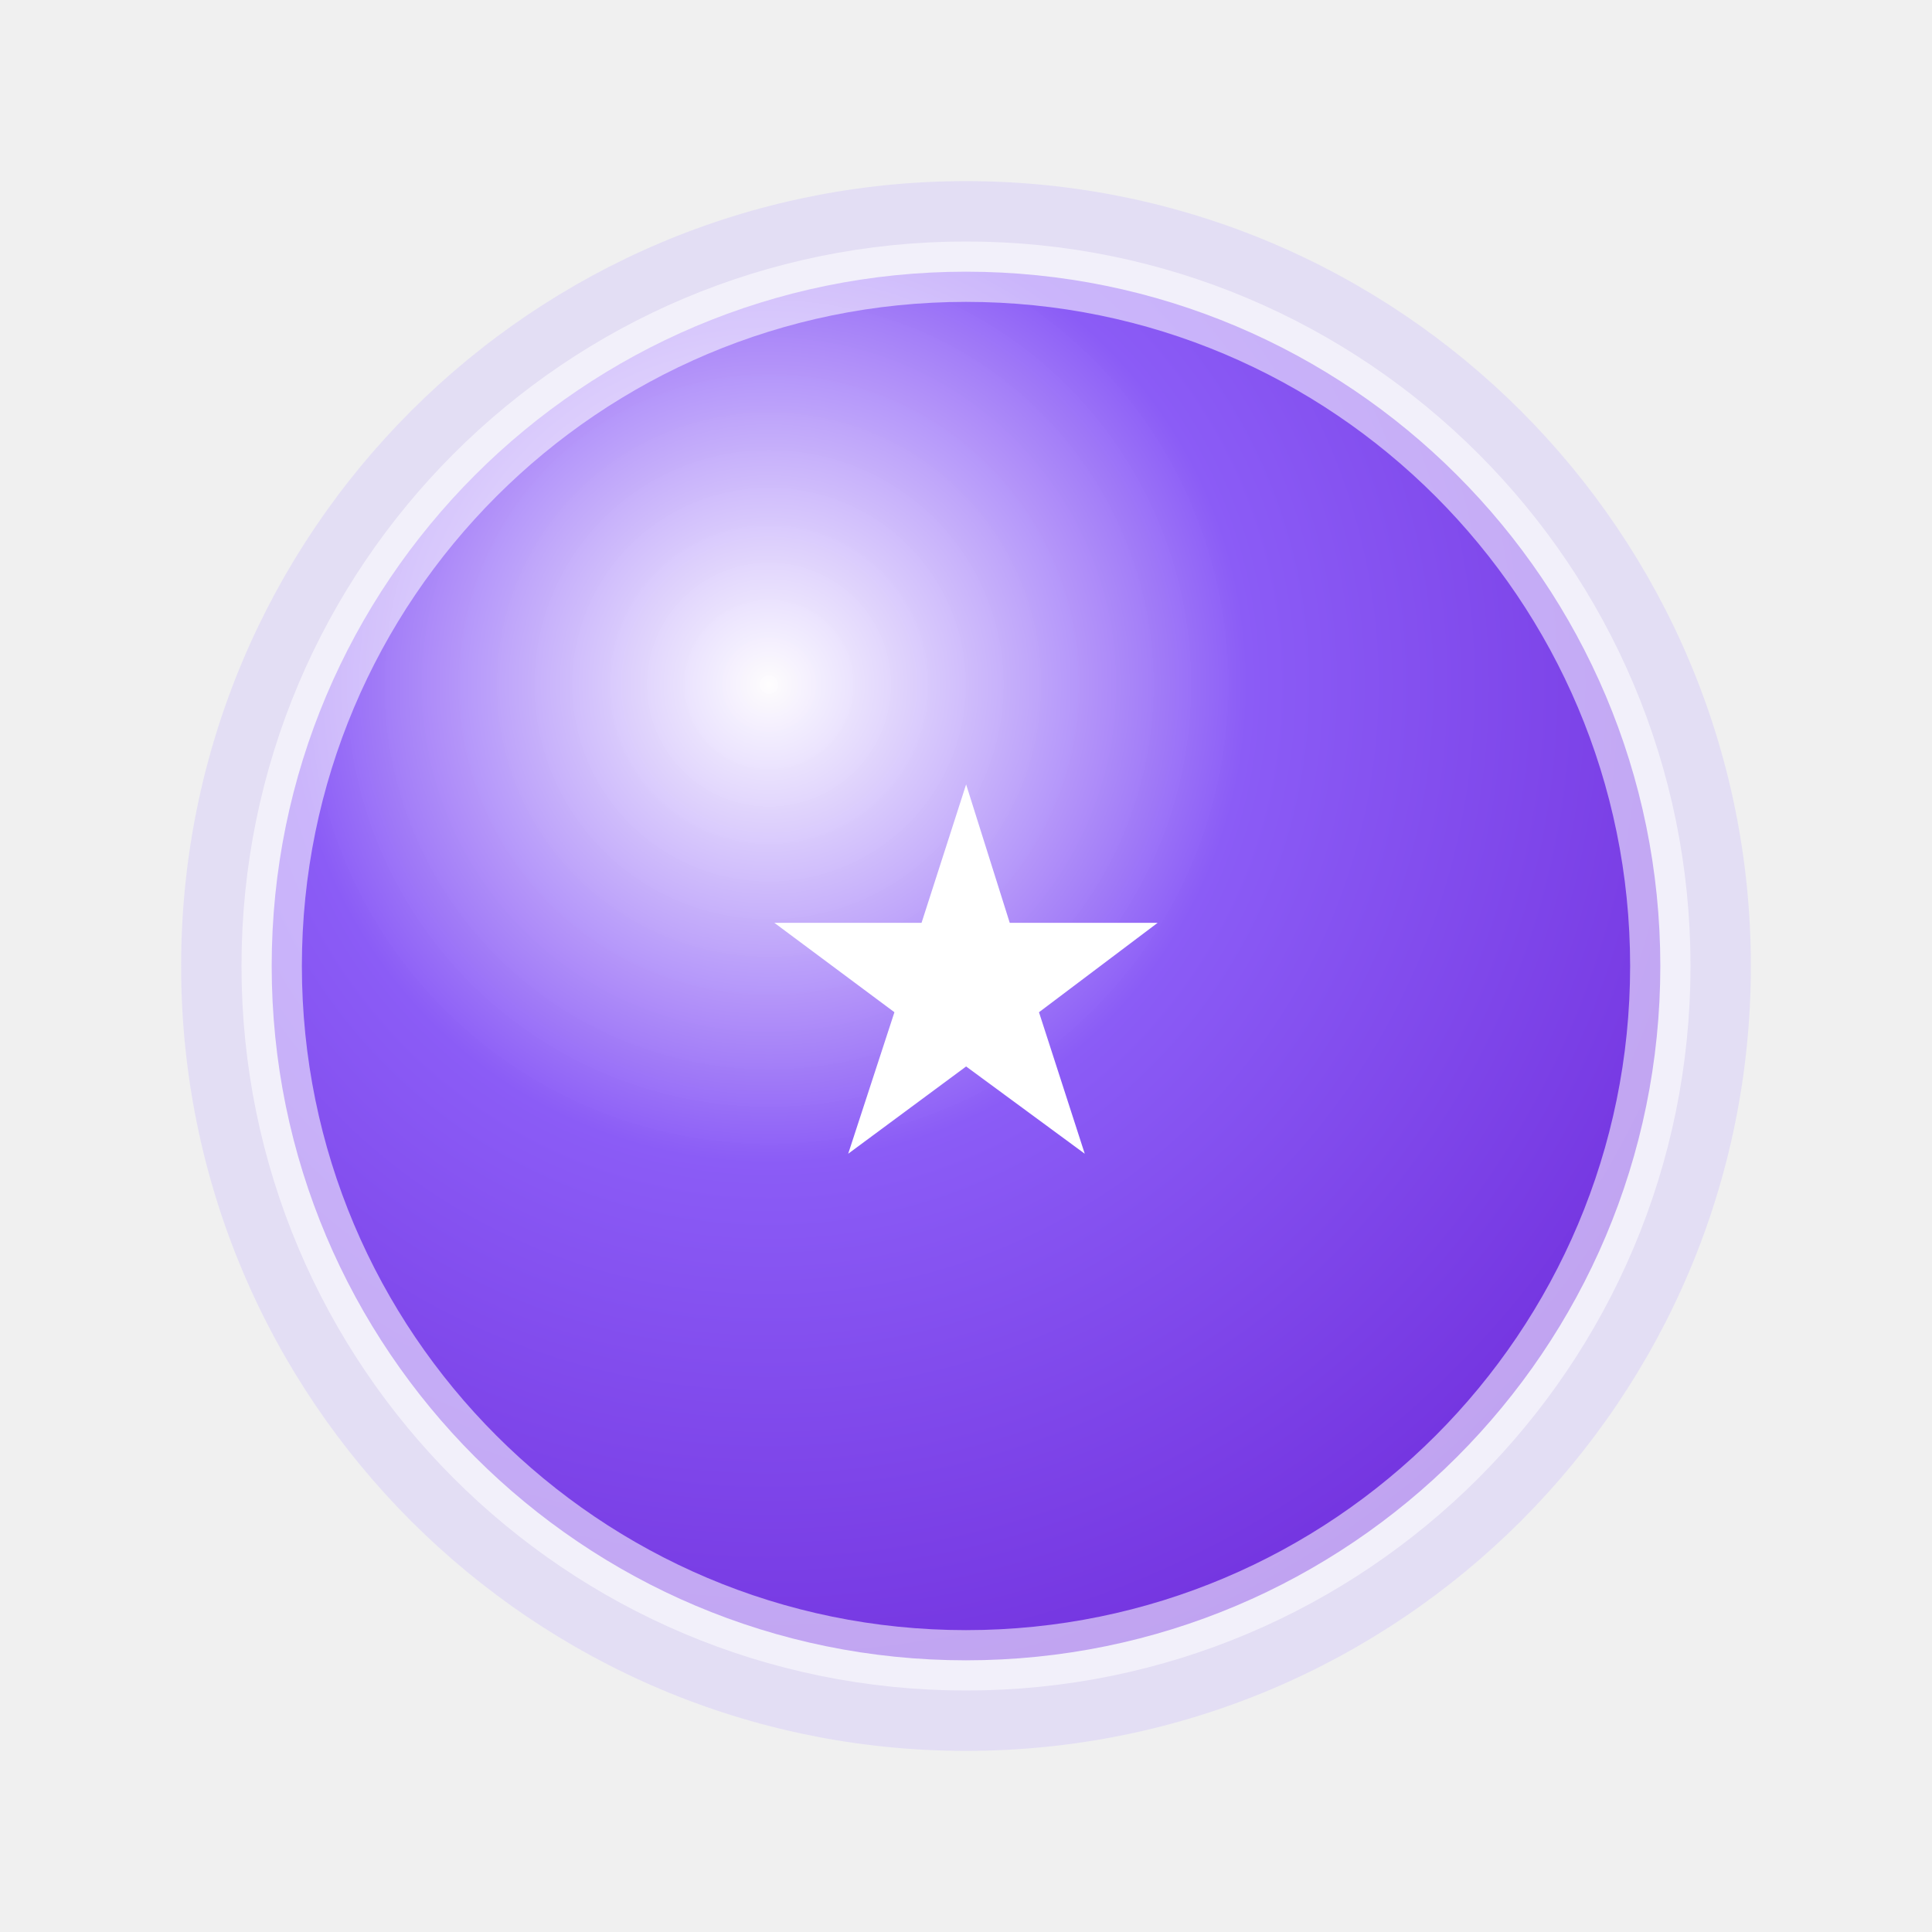
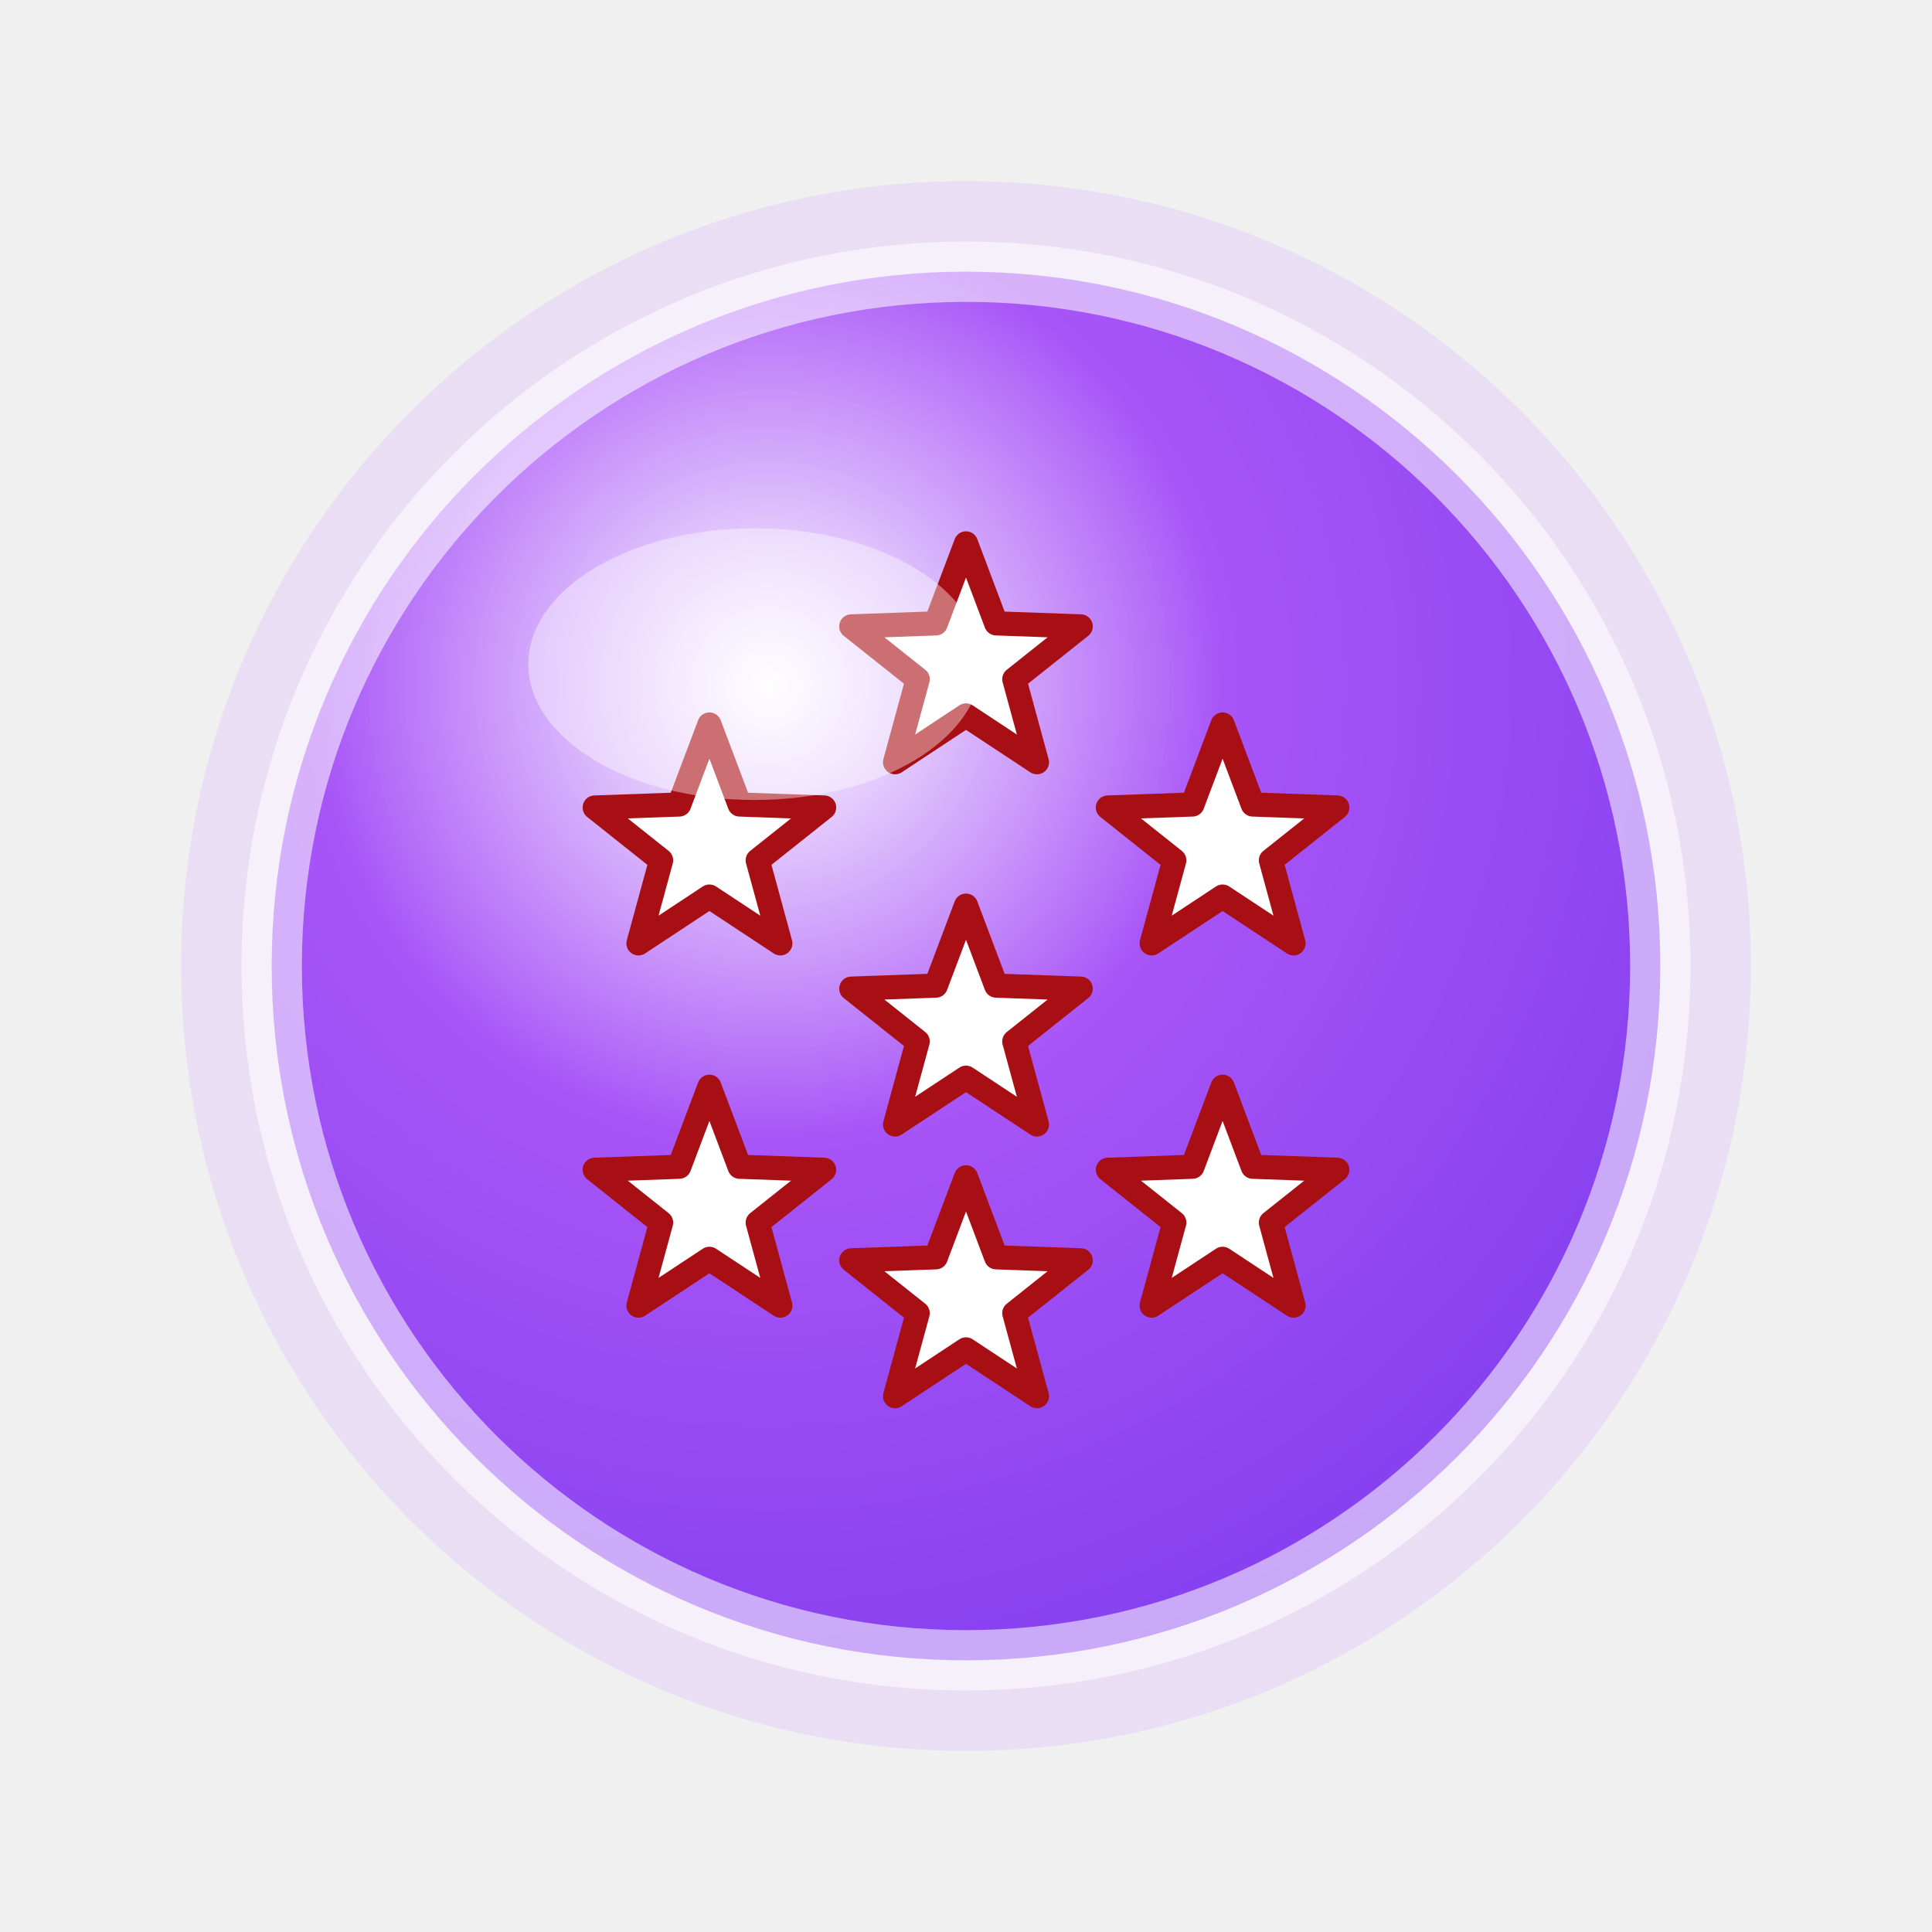
<svg xmlns="http://www.w3.org/2000/svg" width="128" height="128" viewBox="0 0 128 128">
  <defs>
-     <radialGradient id="r" cx="0.36" cy="0.30" r="0.85">
+     <radialGradient id="g" cx="0.36" cy="0.30" r="0.85">
      <stop offset="0" stop-color="#ffffff" stop-opacity="0.95" />
-       <stop offset="0.4" stop-color="#8b5cf6" />
-       <stop offset="1" stop-color="#6d28d9" />
+       <stop offset="0.38" stop-color="#a855f7" />
+       <stop offset="1" stop-color="#7c3aed" />
    </radialGradient>
  </defs>
-   <circle cx="64" cy="64" r="52" fill="#c4b5fd" fill-opacity="0.30" />
-   <circle cx="64" cy="64" r="46" fill="url(#r)" stroke="#fff" stroke-opacity="0.55" stroke-width="4" />
-   <text x="64" y="76" font-size="34" text-anchor="middle" fill="#fff">★</text>
+   <circle cx="64" cy="64" r="52" fill="#d8b4fe" fill-opacity="0.30" />
+   <circle cx="64" cy="64" r="46" fill="url(#g)" stroke="#fff" stroke-opacity="0.55" stroke-width="4" />
+   <path d="M64.0,36.0L66.0,41.3L71.6,41.5L67.2,45.0L68.7,50.5L64.0,47.4L59.3,50.5L60.8,45.0L56.4,41.5L62.0,41.3Z" fill="#fff" stroke="#a80f14" stroke-width="1.6" stroke-linejoin="round" />
+   <path d="M47.0,48.0L49.0,53.3L54.6,53.5L50.2,57.0L51.7,62.5L47.0,59.4L42.3,62.5L43.8,57.0L39.4,53.5L45.0,53.3Z" fill="#fff" stroke="#a80f14" stroke-width="1.6" stroke-linejoin="round" />
+   <path d="M81.0,48.0L83.0,53.3L88.6,53.5L84.2,57.0L85.7,62.5L81.0,59.4L76.3,62.5L77.8,57.0L73.4,53.5L79.0,53.3Z" fill="#fff" stroke="#a80f14" stroke-width="1.6" stroke-linejoin="round" />
+   <path d="M64.0,60.0L66.0,65.3L71.6,65.5L67.2,69.0L68.7,74.5L64.0,71.4L59.3,74.5L60.8,69.0L56.4,65.5L62.0,65.3Z" fill="#fff" stroke="#a80f14" stroke-width="1.6" stroke-linejoin="round" />
+   <path d="M47.0,72.0L49.0,77.3L54.6,77.5L50.2,81.0L51.7,86.5L47.0,83.4L42.3,86.5L43.8,81.0L39.4,77.5L45.0,77.3Z" fill="#fff" stroke="#a80f14" stroke-width="1.6" stroke-linejoin="round" />
+   <path d="M81.0,72.0L83.0,77.3L88.6,77.5L84.2,81.0L85.7,86.5L81.0,83.4L76.3,86.5L77.8,81.0L73.4,77.5L79.0,77.3Z" fill="#fff" stroke="#a80f14" stroke-width="1.6" stroke-linejoin="round" />
+   <path d="M64.0,78.0L66.0,83.3L71.6,83.5L67.2,87.0L68.7,92.5L64.0,89.4L59.3,92.5L60.8,87.0L56.4,83.5L62.0,83.3Z" fill="#fff" stroke="#a80f14" stroke-width="1.6" stroke-linejoin="round" />
+   <ellipse cx="50" cy="44" rx="15" ry="9" fill="#fff" fill-opacity="0.4" />
</svg>
